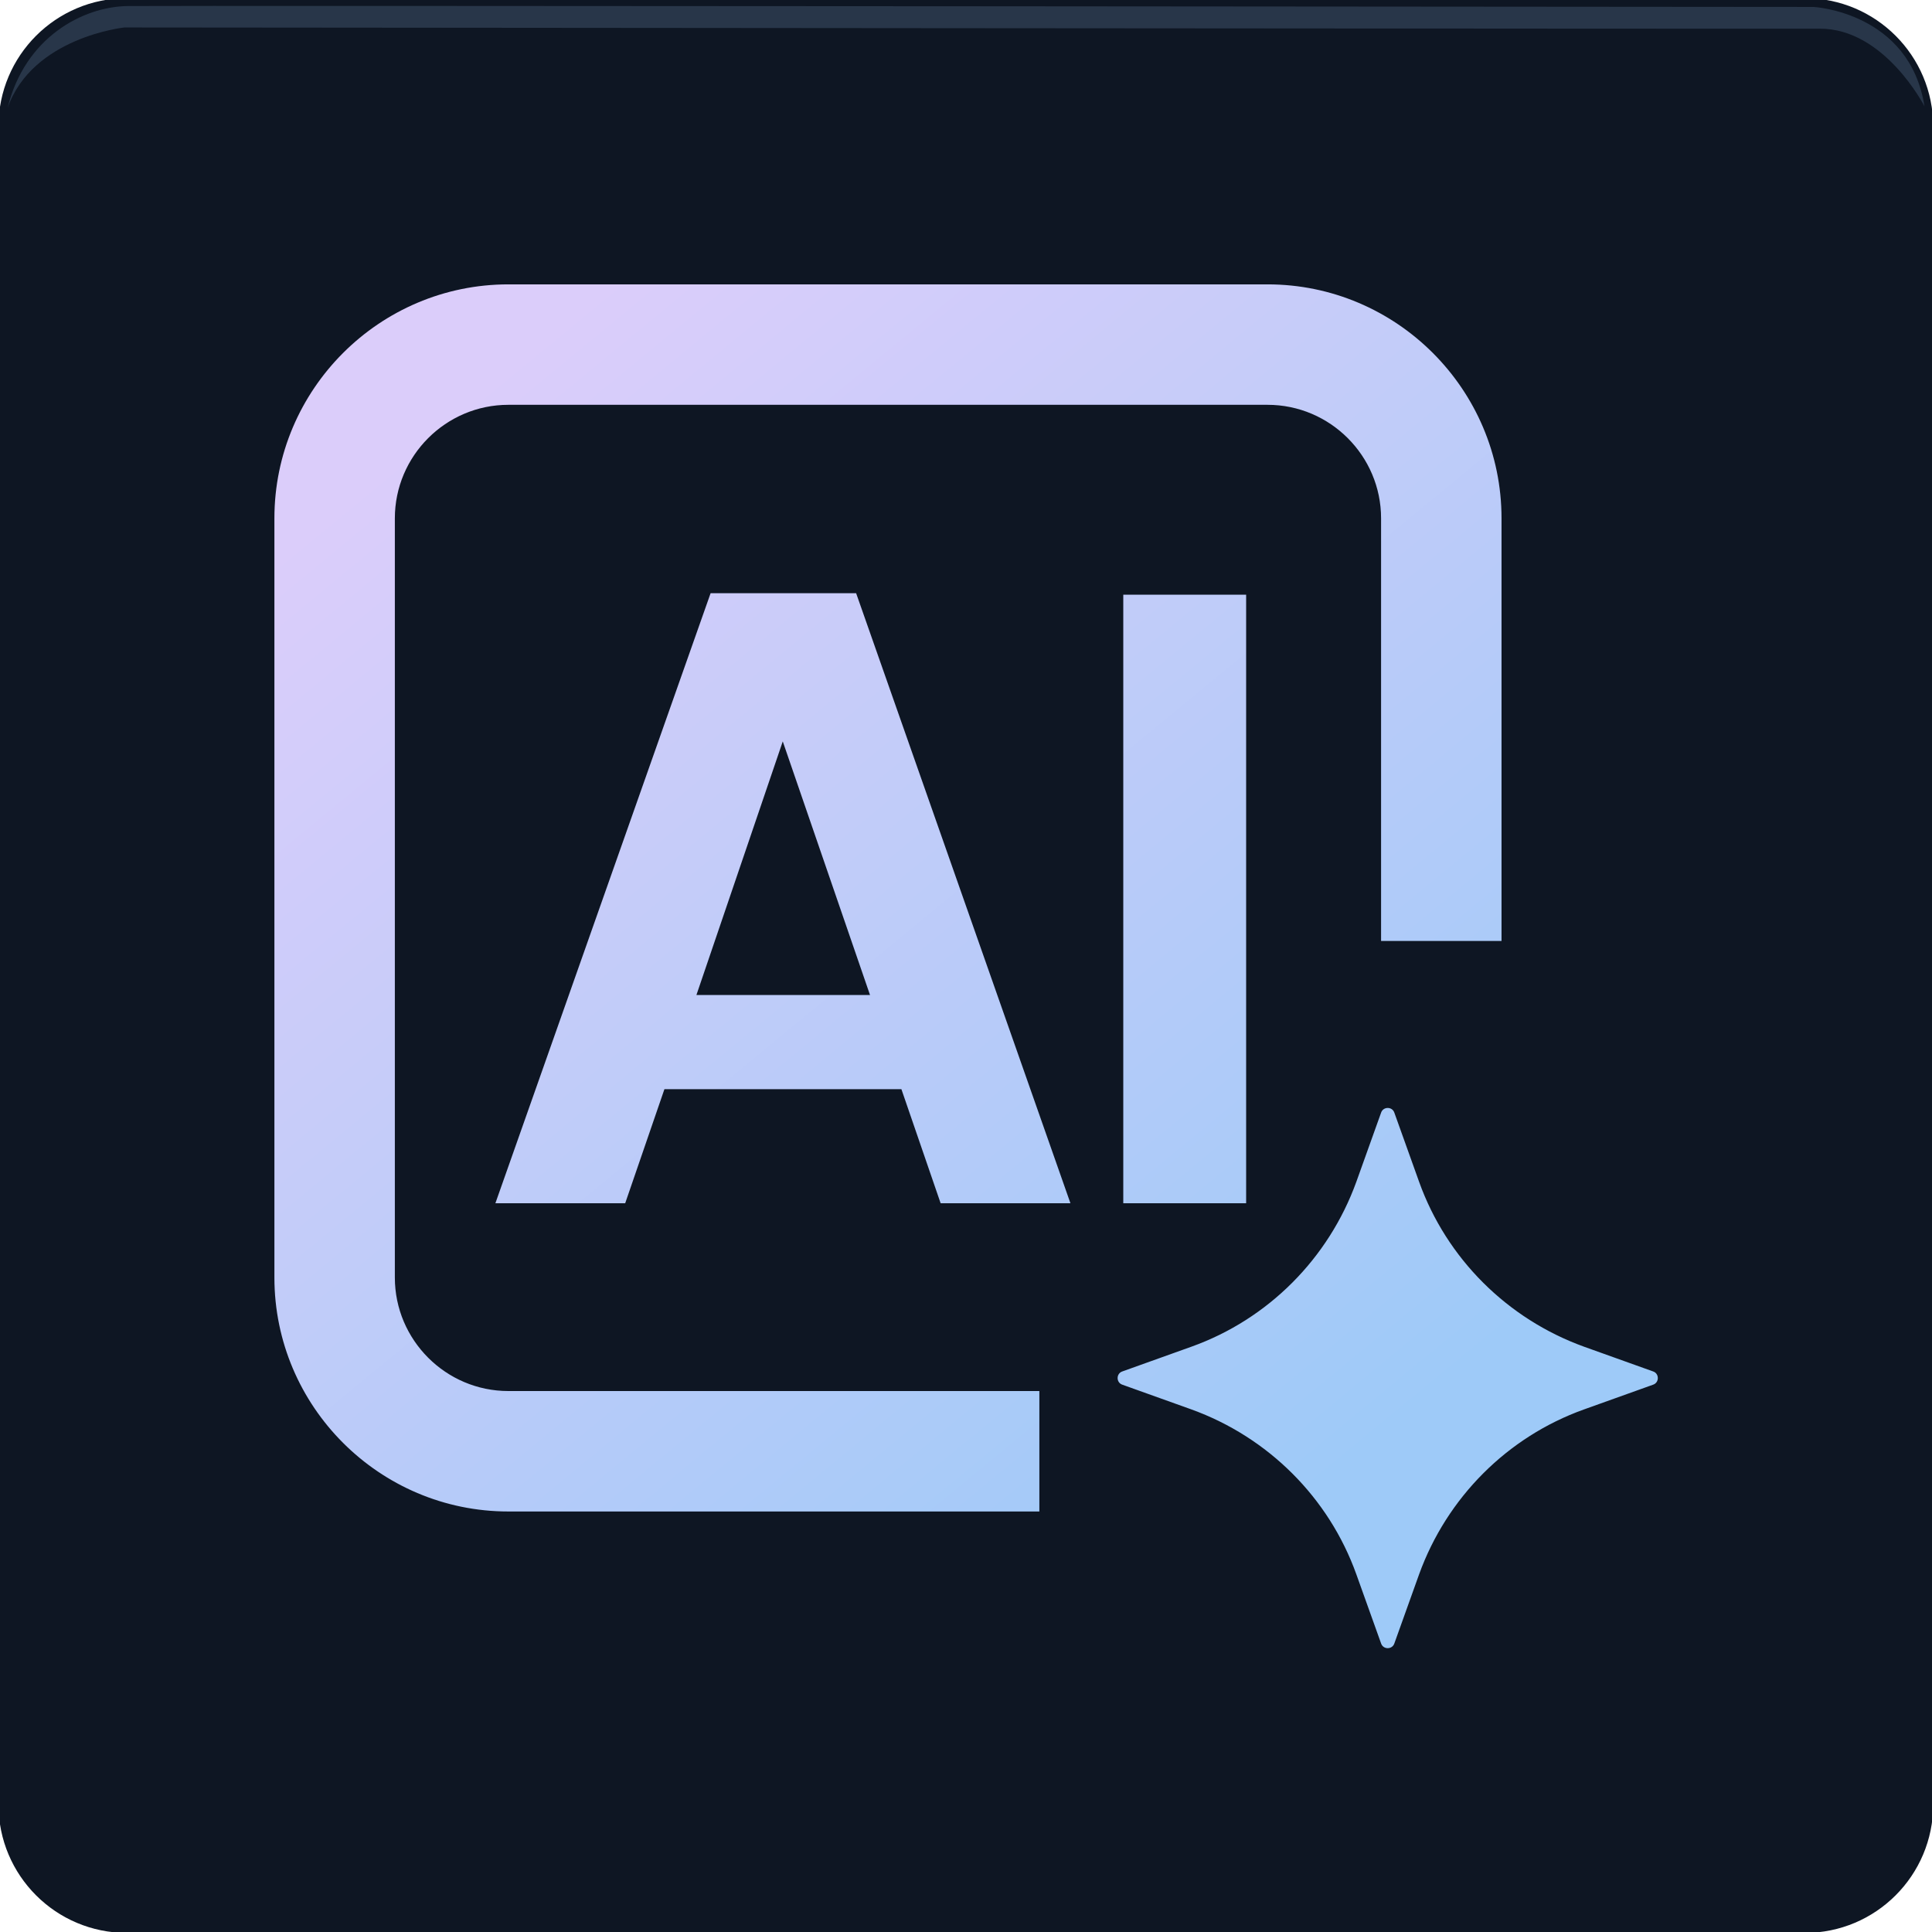
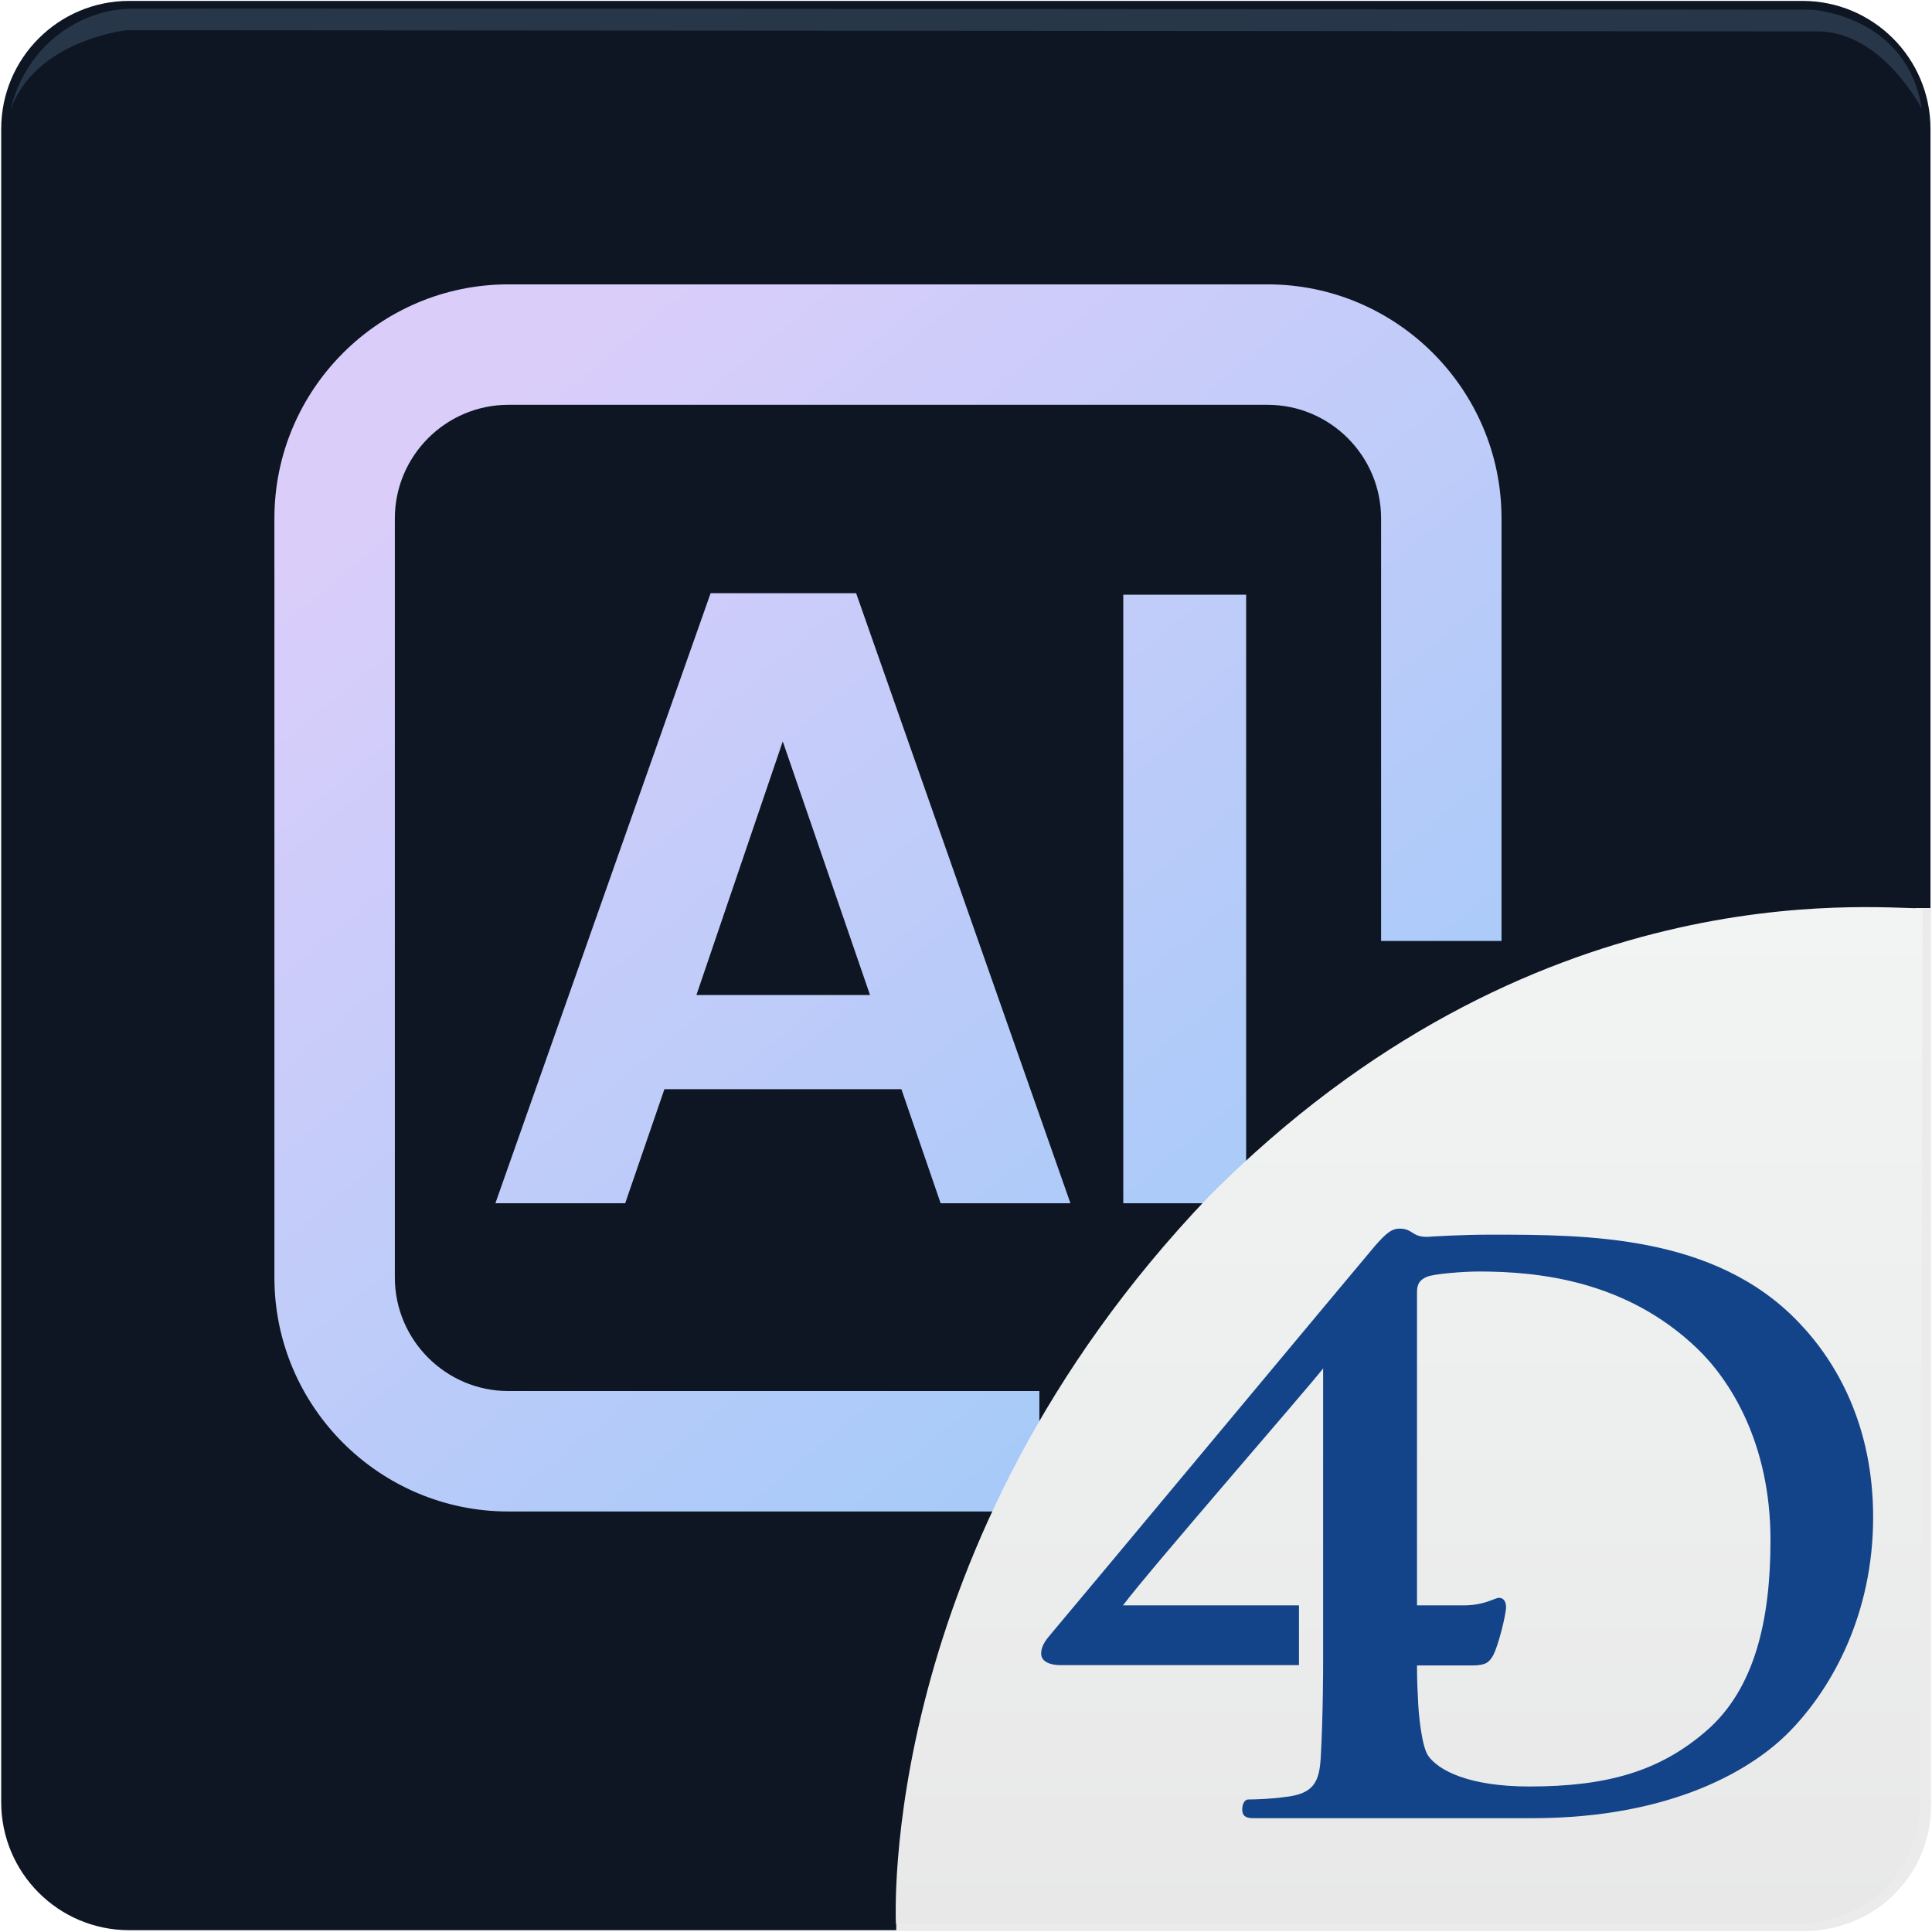
<svg xmlns="http://www.w3.org/2000/svg" id="Calque_1" version="1.1" viewBox="0 0 64 64">
  <defs>
    <style>
      .st0 {
+         fill: url(#Dégradé_sans_nom_4);
+       }
+ 
+       .st1 {
+         fill: #ebebeb;
+       }
+ 
+       .st2 {
        fill: #283649;
      }

-       .st1 {
-         fill: url(#Dégradé_sans_nom_42);
+       .st3 {
+         fill: url(#Dégradé_sans_nom);
      }

-       .st2 {
+       .st4 {
        fill: #0e1623;
      }

-       .st3 {
+       .st5 {
        fill: none;
        stroke: #0e1623;
        stroke-miterlimit: 10;
        stroke-width: .52px;
      }
+ 
+       .st6 {
+         fill: #134489;
+         fill-rule: evenodd;
+       }
    </style>
-     <linearGradient id="Dégradé_sans_nom_42" data-name="Dégradé sans nom 42" x1="15.65" y1="13.05" x2="44.79" y2="48.42" gradientUnits="userSpaceOnUse">
+     <linearGradient id="Dégradé_sans_nom" data-name="Dégradé sans nom" x1="15.66" y1="50.96" x2="44.8" y2="15.59" gradientTransform="translate(0 64) scale(1 -1)" gradientUnits="userSpaceOnUse">
      <stop offset="0" stop-color="#dbcdfa" />
      <stop offset="1" stop-color="#9ecaf8" />
    </linearGradient>
+     <linearGradient id="Dégradé_sans_nom_4" data-name="Dégradé sans nom 4" x1="46.68" y1="30.05" x2="46.68" y2="63.74" gradientUnits="userSpaceOnUse">
+       <stop offset="0" stop-color="#f2f4f4" />
+       <stop offset="1" stop-color="#e8e8e8" />
+     </linearGradient>
  </defs>
-   <rect class="st3" x=".21" y=".2" width="63.57" height="63.57" rx="3.99" ry="3.99" />
-   <rect class="st2" x=".21" y=".23" width="63.57" height="63.57" rx="3.99" ry="3.99" />
-   <path class="st1" d="M16.84,46.08h17.59v3.99h-17.59c-4.27,0-7.75-3.48-7.75-7.75v-25.15c0-4.27,3.48-7.75,7.75-7.75h25.15c4.27,0,7.75,3.48,7.75,7.75v14h-3.99v-14c0-2.07-1.69-3.76-3.76-3.76h-25.15c-2.07,0-3.76,1.69-3.76,3.76v25.15c0,2.07,1.69,3.76,3.76,3.76ZM28.36,19.65l7.1,20.21h-4.3l-1.3-3.78h-7.85l-1.3,3.78h-4.3l7.13-20.21h4.82ZM28.82,32.96l-2.89-8.4-2.86,8.4h5.75ZM41.28,39.86v-20.16h-4.07v20.16h4.07ZM54.76,45.43l-2.29-.82c-2.54-.92-4.55-2.92-5.46-5.46l-.82-2.29c-.07-.21-.37-.21-.44,0l-.82,2.29c-.92,2.54-2.92,4.55-5.46,5.46l-2.29.82c-.21.07-.21.37,0,.44l2.29.82c2.54.92,4.55,2.92,5.46,5.46l.82,2.29c.07.21.37.21.44,0l.82-2.29c.92-2.54,2.92-4.55,5.46-5.46l2.29-.82c.21-.07.21-.37,0-.44Z" />
-   <path class="st0" d="M63.75,3.52s-1.32-2.58-3.47-2.57c-1.36.01-56.16-.04-56.16-.04,0,0-3.05.32-3.87,2.67C.82,1.24,2.74.22,4.23.2s55.85.03,55.85.03c0,0,3.18.17,3.67,3.29Z" />
+   <rect class="st5" x=".3" y=".29" width="63.39" height="63.39" rx="3.98" ry="3.98" />
+   <rect class="st4" x=".3" y=".32" width="63.39" height="63.39" rx="3.98" ry="3.98" />
+   <path class="st3" d="M16.84,46.08h17.59v3.99h-17.59c-4.27,0-7.75-3.48-7.75-7.75v-25.15c0-4.27,3.48-7.75,7.75-7.75h25.15c4.27,0,7.75,3.48,7.75,7.75v14h-3.99v-14c0-2.07-1.69-3.76-3.76-3.76h-25.15c-2.07,0-3.76,1.69-3.76,3.76v25.15c0,2.07,1.69,3.76,3.76,3.76ZM28.36,19.65l7.1,20.21h-4.3l-1.3-3.78h-7.85l-1.3,3.78h-4.3l7.13-20.21s4.82,0,4.82,0ZM28.82,32.96l-2.89-8.4-2.86,8.4h5.75ZM41.28,39.86v-20.16h-4.07v20.16h4.07ZM54.76,45.43l-2.29-.82c-2.54-.92-4.55-2.92-5.46-5.46l-.82-2.29c-.07-.21-.37-.21-.44,0l-.82,2.29c-.92,2.54-2.92,4.55-5.46,5.46l-2.29.82c-.21.07-.21.37,0,.44l2.29.82c2.54.92,4.55,2.92,5.46,5.46l.82,2.29c.07.21.37.21.44,0l.82-2.29c.92-2.54,2.92-4.55,5.46-5.46l2.29-.82c.21-.07.21-.37,0-.44Z" />
+   <g>
+     <path class="st1" d="M59.82,63.97h-30.13v-.52h30.09s1.78.05,2.91-1.42c.81-1.01.76-2.2.76-2.21v-29.74h.52v29.74s.06,1.37-.87,2.53c-1.19,1.55-2.94,1.62-3.28,1.62Z" />
+     <path class="st0" d="M59.73,63.73h-30.05s-.69-12.53,10.36-24.09c10.68-10.76,21.84-9.55,23.65-9.55-.04,18.79-.07,29.69-.07,29.69,0,0,0,1.27-.83,2.39-1.13,1.51-3.05,1.57-3.05,1.57h-.01Z" />
+     <path id="path-8" class="st6" d="M46.93,53.18h1.56c.69,0,1.02-.25,1.17-.25.13,0,.23.1.23.31,0,.23-.25,1.27-.43,1.6-.13.23-.25.33-.69.33h-1.83c0,.52.02.88.03,1.06.02.64.14,1.65.34,1.93.33.48,1.34,1.02,3.35,1.02,2.59,0,4.32-.51,5.85-1.83,1.63-1.4,2.14-3.71,2.14-6.33,0-3.23-1.35-5.32-2.44-6.36-2.34-2.24-5.24-2.54-7.22-2.54-.51,0-1.53.08-1.73.18-.23.1-.32.23-.32.51v10.39h0v-.02h0ZM43.84,45.32c-.58.74-5.78,6.71-6.64,7.86h5.83v1.98h-7.9c-.31,0-.64-.1-.64-.38,0-.31.23-.53.33-.66.18-.2,10.51-12.6,10.73-12.85.41-.47.58-.58.86-.57.43.02.37.34,1.05.26.06,0,.92-.06,1.92-.06,3.18,0,7.43,0,10.2,2.9,1.27,1.32,2.47,3.43,2.47,6.46,0,3.2-1.35,5.65-2.77,7.1-1.17,1.2-3.82,2.87-8.53,2.87h-9.24c-.28,0-.36-.11-.36-.29s.08-.33.2-.33c.23,0,.79-.02,1.2-.08.97-.1,1.15-.5,1.2-1.29.08-1.38.08-3.07.08-3.07v-9.85h0Z" />
+   </g>
+   <path class="st2" d="M63.66,3.6s-1.32-2.57-3.46-2.56c-1.36,0-56-.04-56-.04,0,0-3.04.32-3.86,2.66C.91,1.33,2.82.31,4.31.29c1.49-.02,55.69.03,55.69.03,0,0,3.17.17,3.66,3.28Z" />
</svg>
